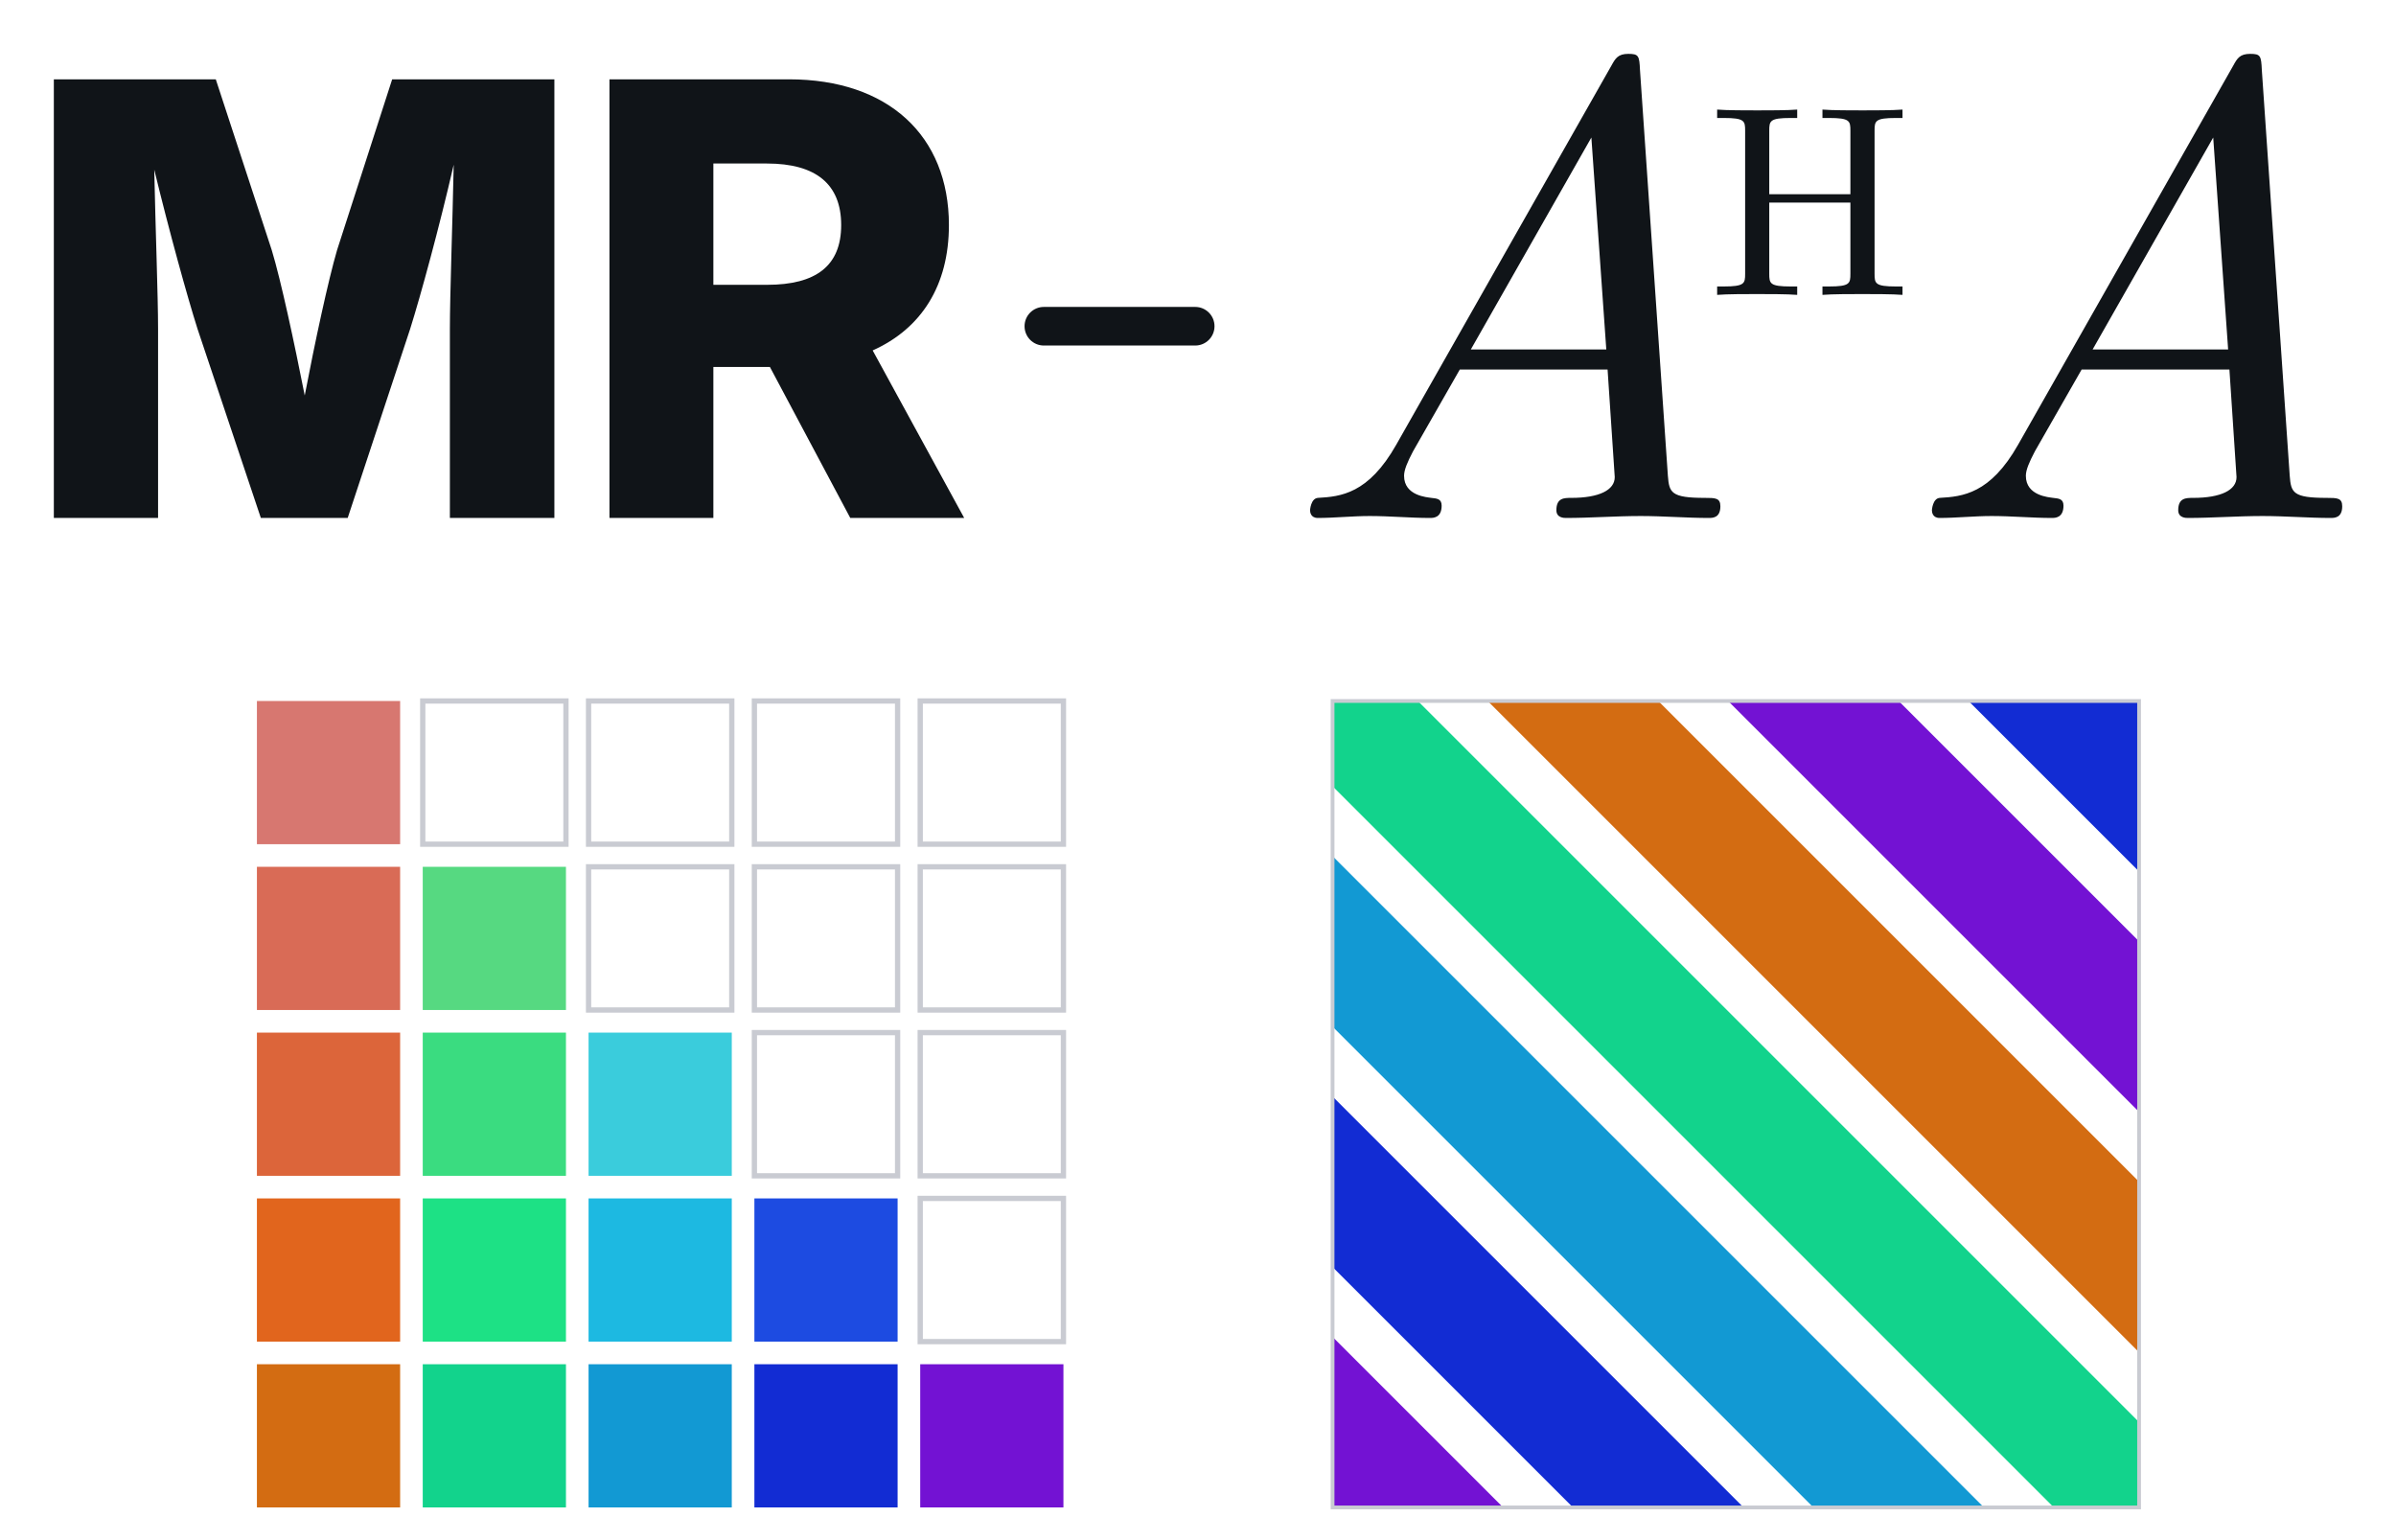
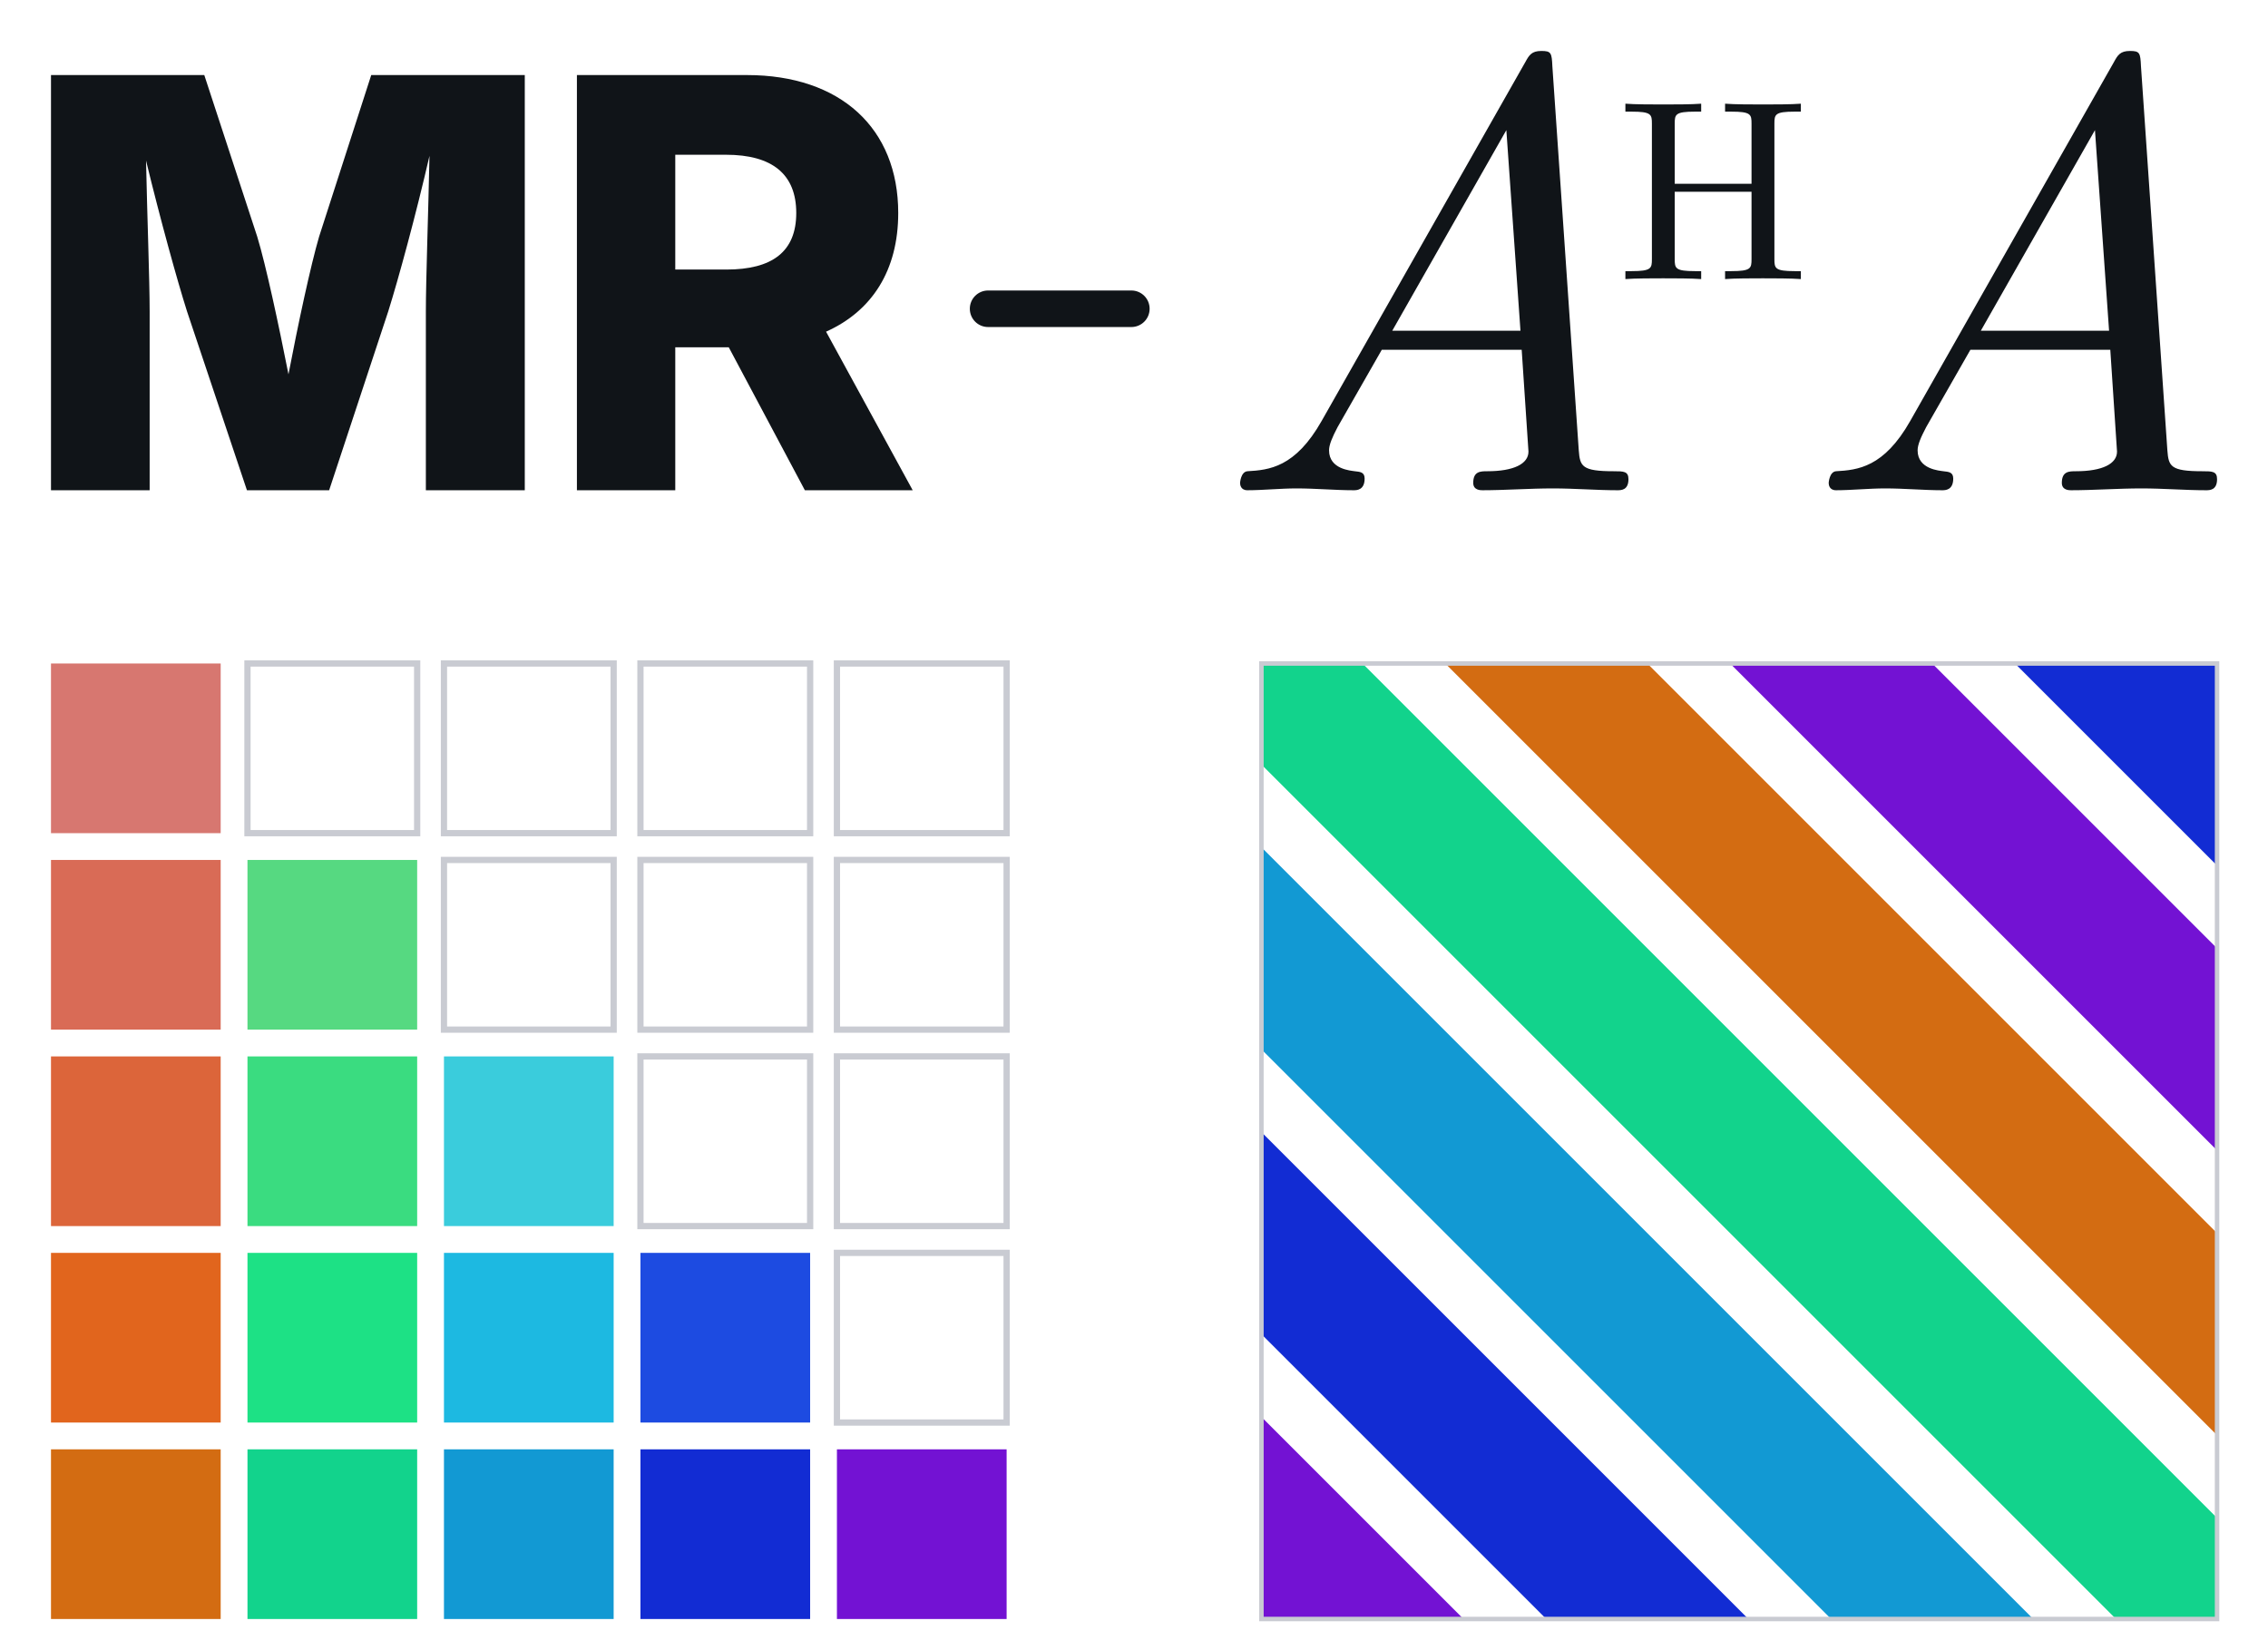
- <svg xmlns="http://www.w3.org/2000/svg" width="445.0" height="286.0" viewBox="-3.66 -96.21 445.03 286.01" role="img" aria-label="MR-A^H A logo — light">
+ <svg xmlns="http://www.w3.org/2000/svg" width="445.0" height="323.7" viewBox="-3.66 -96.21 445.03 323.73" role="img" aria-label="MR-A^H A logo — light">
  <g id="wordmark">
    <path d="M6.34 0H25.7V-35.11C25.7 -41.18 25.21 -53.98 24.99 -64.7C27.78 -53.21 31.12 -41.12 33.03 -35.11L44.79 0H60.92L72.52 -35.11C74.48 -41.34 77.93 -53.98 80.61 -65.62C80.39 -54.63 79.9 -41.29 79.9 -35.11V0H99.31V-81.48H69.18L58.95 -49.77C57.31 -44.19 54.8 -32.48 52.94 -22.75C51.02 -32.48 48.51 -44.19 46.81 -49.77L36.42 -81.48H6.34Z M109.54 0H128.84V-28.05H139.34L154.27 0H175.43L158.43 -31.12C167.45 -35.16 172.59 -43.15 172.59 -54.41C172.59 -71.04 161.27 -81.48 142.9 -81.48H109.54ZM128.84 -43.31V-65.84H138.79C147.87 -65.84 152.58 -62.02 152.58 -54.41C152.58 -46.81 147.87 -43.31 138.85 -43.31Z" fill="#101418" />
    <rect x="186.64" y="-39.20" width="35.28" height="7.17" rx="3.58" fill="#101418" />
    <path d="M315.88 -2.17C315.88 -3.73 314.92 -3.73 312.99 -3.73C306.73 -3.73 306.37 -4.7 306.13 -7.83L300.95 -83.2C300.83 -85.85 300.71 -86.21 298.78 -86.21C296.86 -86.21 296.38 -85.36 295.65 -84.04L255.68 -13.61C250.5 -4.45 245.33 -3.97 241.11 -3.73C239.79 -3.61 239.67 -1.44 239.67 -1.44C239.67 -1.08 239.79 0 241.11 0C244.12 0 247.61 -0.36 250.74 -0.36C254.48 -0.36 258.33 0 261.94 0C262.54 0 264.11 0 264.11 -2.29C264.11 -3.61 263.15 -3.61 262.18 -3.73C261.46 -3.85 257.13 -4.09 257.13 -7.83C257.13 -8.91 257.73 -10.35 258.81 -12.4L267.48 -27.57H294.93L296.26 -7.59C296.26 -5.18 293.37 -3.73 288.19 -3.73C286.86 -3.73 285.42 -3.73 285.42 -1.44C285.42 0 286.86 0 287.23 0C291.68 0 296.5 -0.36 301.07 -0.36C305.29 -0.36 309.62 0 313.71 0C314.44 0 315.88 0 315.88 -2.17ZM294.69 -31.3H269.53L291.92 -70.67Z" fill="#101418" />
    <path d="M349.71 -41.44V-43H348.5C344.62 -43 344.52 -43.56 344.52 -45.37V-71.93C344.52 -73.75 344.62 -74.3 348.5 -74.3H349.71V-75.86C347.94 -75.71 344.21 -75.71 342.3 -75.71C340.38 -75.71 336.6 -75.71 334.84 -75.86V-74.3H336.05C339.93 -74.3 340.03 -73.75 340.03 -71.93V-60.14H324.96V-71.93C324.96 -73.75 325.06 -74.3 328.94 -74.3H330.15V-75.86C328.39 -75.71 324.66 -75.71 322.74 -75.71C320.83 -75.71 317.05 -75.71 315.28 -75.86V-74.3H316.49C320.38 -74.3 320.48 -73.75 320.48 -71.93V-45.37C320.48 -43.56 320.38 -43 316.49 -43H315.28V-41.44C317.05 -41.59 320.78 -41.59 322.69 -41.59C324.61 -41.59 328.39 -41.59 330.15 -41.44V-43H328.94C325.06 -43 324.96 -43.56 324.96 -45.37V-58.58H340.03V-45.37C340.03 -43.56 339.93 -43 336.05 -43H334.84V-41.44C336.6 -41.59 340.33 -41.59 342.25 -41.59C344.16 -41.59 347.94 -41.59 349.71 -41.44Z" fill="#101418" />
    <path d="M431.38 -2.17C431.38 -3.73 430.42 -3.73 428.49 -3.73C422.23 -3.73 421.87 -4.7 421.63 -7.83L416.45 -83.2C416.33 -85.85 416.21 -86.21 414.28 -86.21C412.36 -86.21 411.87 -85.36 411.15 -84.04L371.18 -13.61C366 -4.45 360.82 -3.97 356.61 -3.73C355.29 -3.61 355.17 -1.44 355.17 -1.44C355.17 -1.08 355.29 0 356.61 0C359.62 0 363.11 -0.36 366.24 -0.36C369.97 -0.36 373.83 0 377.44 0C378.04 0 379.61 0 379.61 -2.29C379.61 -3.61 378.64 -3.61 377.68 -3.73C376.96 -3.85 372.62 -4.09 372.62 -7.83C372.62 -8.91 373.23 -10.35 374.31 -12.4L382.98 -27.57H410.43L411.75 -7.59C411.75 -5.18 408.86 -3.73 403.69 -3.73C402.36 -3.73 400.92 -3.73 400.92 -1.44C400.92 0 402.36 0 402.72 0C407.18 0 411.99 -0.36 416.57 -0.36C420.78 -0.36 425.12 0 429.21 0C429.93 0 431.38 0 431.38 -2.17ZM410.19 -31.3H385.02L407.42 -70.67Z" fill="#101418" />
  </g>
-   <g id="matrix" transform="translate(44.06,34) scale(0.7) translate(-84,-93)">
+   <g id="matrix" transform="translate(6.34,34) scale(0.87626) translate(-84,-93)">
    <rect x="84" y="93" width="38" height="38" fill="#D77770" />
    <rect x="128" y="93" width="38" height="38" fill="none" stroke="#C9CBD2" stroke-width="1.4" />
    <rect x="172" y="93" width="38" height="38" fill="none" stroke="#C9CBD2" stroke-width="1.4" />
    <rect x="216" y="93" width="38" height="38" fill="none" stroke="#C9CBD2" stroke-width="1.4" />
    <rect x="260" y="93" width="38" height="38" fill="none" stroke="#C9CBD2" stroke-width="1.4" />
    <rect x="84" y="137" width="38" height="38" fill="#D96B56" />
    <rect x="128" y="137" width="38" height="38" fill="#56D981" />
    <rect x="172" y="137" width="38" height="38" fill="none" stroke="#C9CBD2" stroke-width="1.4" />
    <rect x="216" y="137" width="38" height="38" fill="none" stroke="#C9CBD2" stroke-width="1.4" />
    <rect x="260" y="137" width="38" height="38" fill="none" stroke="#C9CBD2" stroke-width="1.4" />
    <rect x="84" y="181" width="38" height="38" fill="#DC653A" />
    <rect x="128" y="181" width="38" height="38" fill="#3ADC80" />
    <rect x="172" y="181" width="38" height="38" fill="#3ACCDC" />
    <rect x="216" y="181" width="38" height="38" fill="none" stroke="#C9CBD2" stroke-width="1.4" />
    <rect x="260" y="181" width="38" height="38" fill="none" stroke="#C9CBD2" stroke-width="1.4" />
    <rect x="84" y="225" width="38" height="38" fill="#E1651D" />
    <rect x="128" y="225" width="38" height="38" fill="#1DE185" />
    <rect x="172" y="225" width="38" height="38" fill="#1DB9E1" />
    <rect x="216" y="225" width="38" height="38" fill="#1D4BE1" />
    <rect x="260" y="225" width="38" height="38" fill="none" stroke="#C9CBD2" stroke-width="1.4" />
    <rect x="84" y="269" width="38" height="38" fill="#D36C12" />
    <rect x="128" y="269" width="38" height="38" fill="#12D38C" />
    <rect x="172" y="269" width="38" height="38" fill="#1299D3" />
    <rect x="216" y="269" width="38" height="38" fill="#122CD3" />
    <rect x="260" y="269" width="38" height="38" fill="#7312D3" />
  </g>
-   <g id="toeplitz-square" transform="translate(243.85,34) scale(0.7) translate(-1063,-93)">
+   <g id="toeplitz-square" transform="translate(243.86,34) scale(0.87626) translate(-1063,-93)">
    <clipPath id="sq-logo-light">
      <rect x="1063.0" y="93.0" width="214" height="214" />
    </clipPath>
    <g clip-path="url(#sq-logo-light)">
      <line x1="635.0" y1="-526.37" x2="1705.0" y2="543.63" stroke="#122CD3" stroke-width="32" />
      <line x1="635.0" y1="-462.58" x2="1705.0" y2="607.42" stroke="#7312D3" stroke-width="32" />
      <line x1="635.0" y1="-398.79" x2="1705.0" y2="671.21" stroke="#D36C12" stroke-width="32" />
      <line x1="635.0" y1="-335.00" x2="1705.0" y2="735.00" stroke="#12D38C" stroke-width="32" />
      <line x1="635.0" y1="-271.21" x2="1705.0" y2="798.79" stroke="#1299D3" stroke-width="32" />
      <line x1="635.0" y1="-207.42" x2="1705.0" y2="862.58" stroke="#122CD3" stroke-width="32" />
      <line x1="635.0" y1="-143.63" x2="1705.0" y2="926.37" stroke="#7312D3" stroke-width="32" />
    </g>
    <rect x="1063.0" y="93.0" width="214" height="214" fill="none" stroke="#C9CBD2" stroke-width="1" />
  </g>
</svg>
